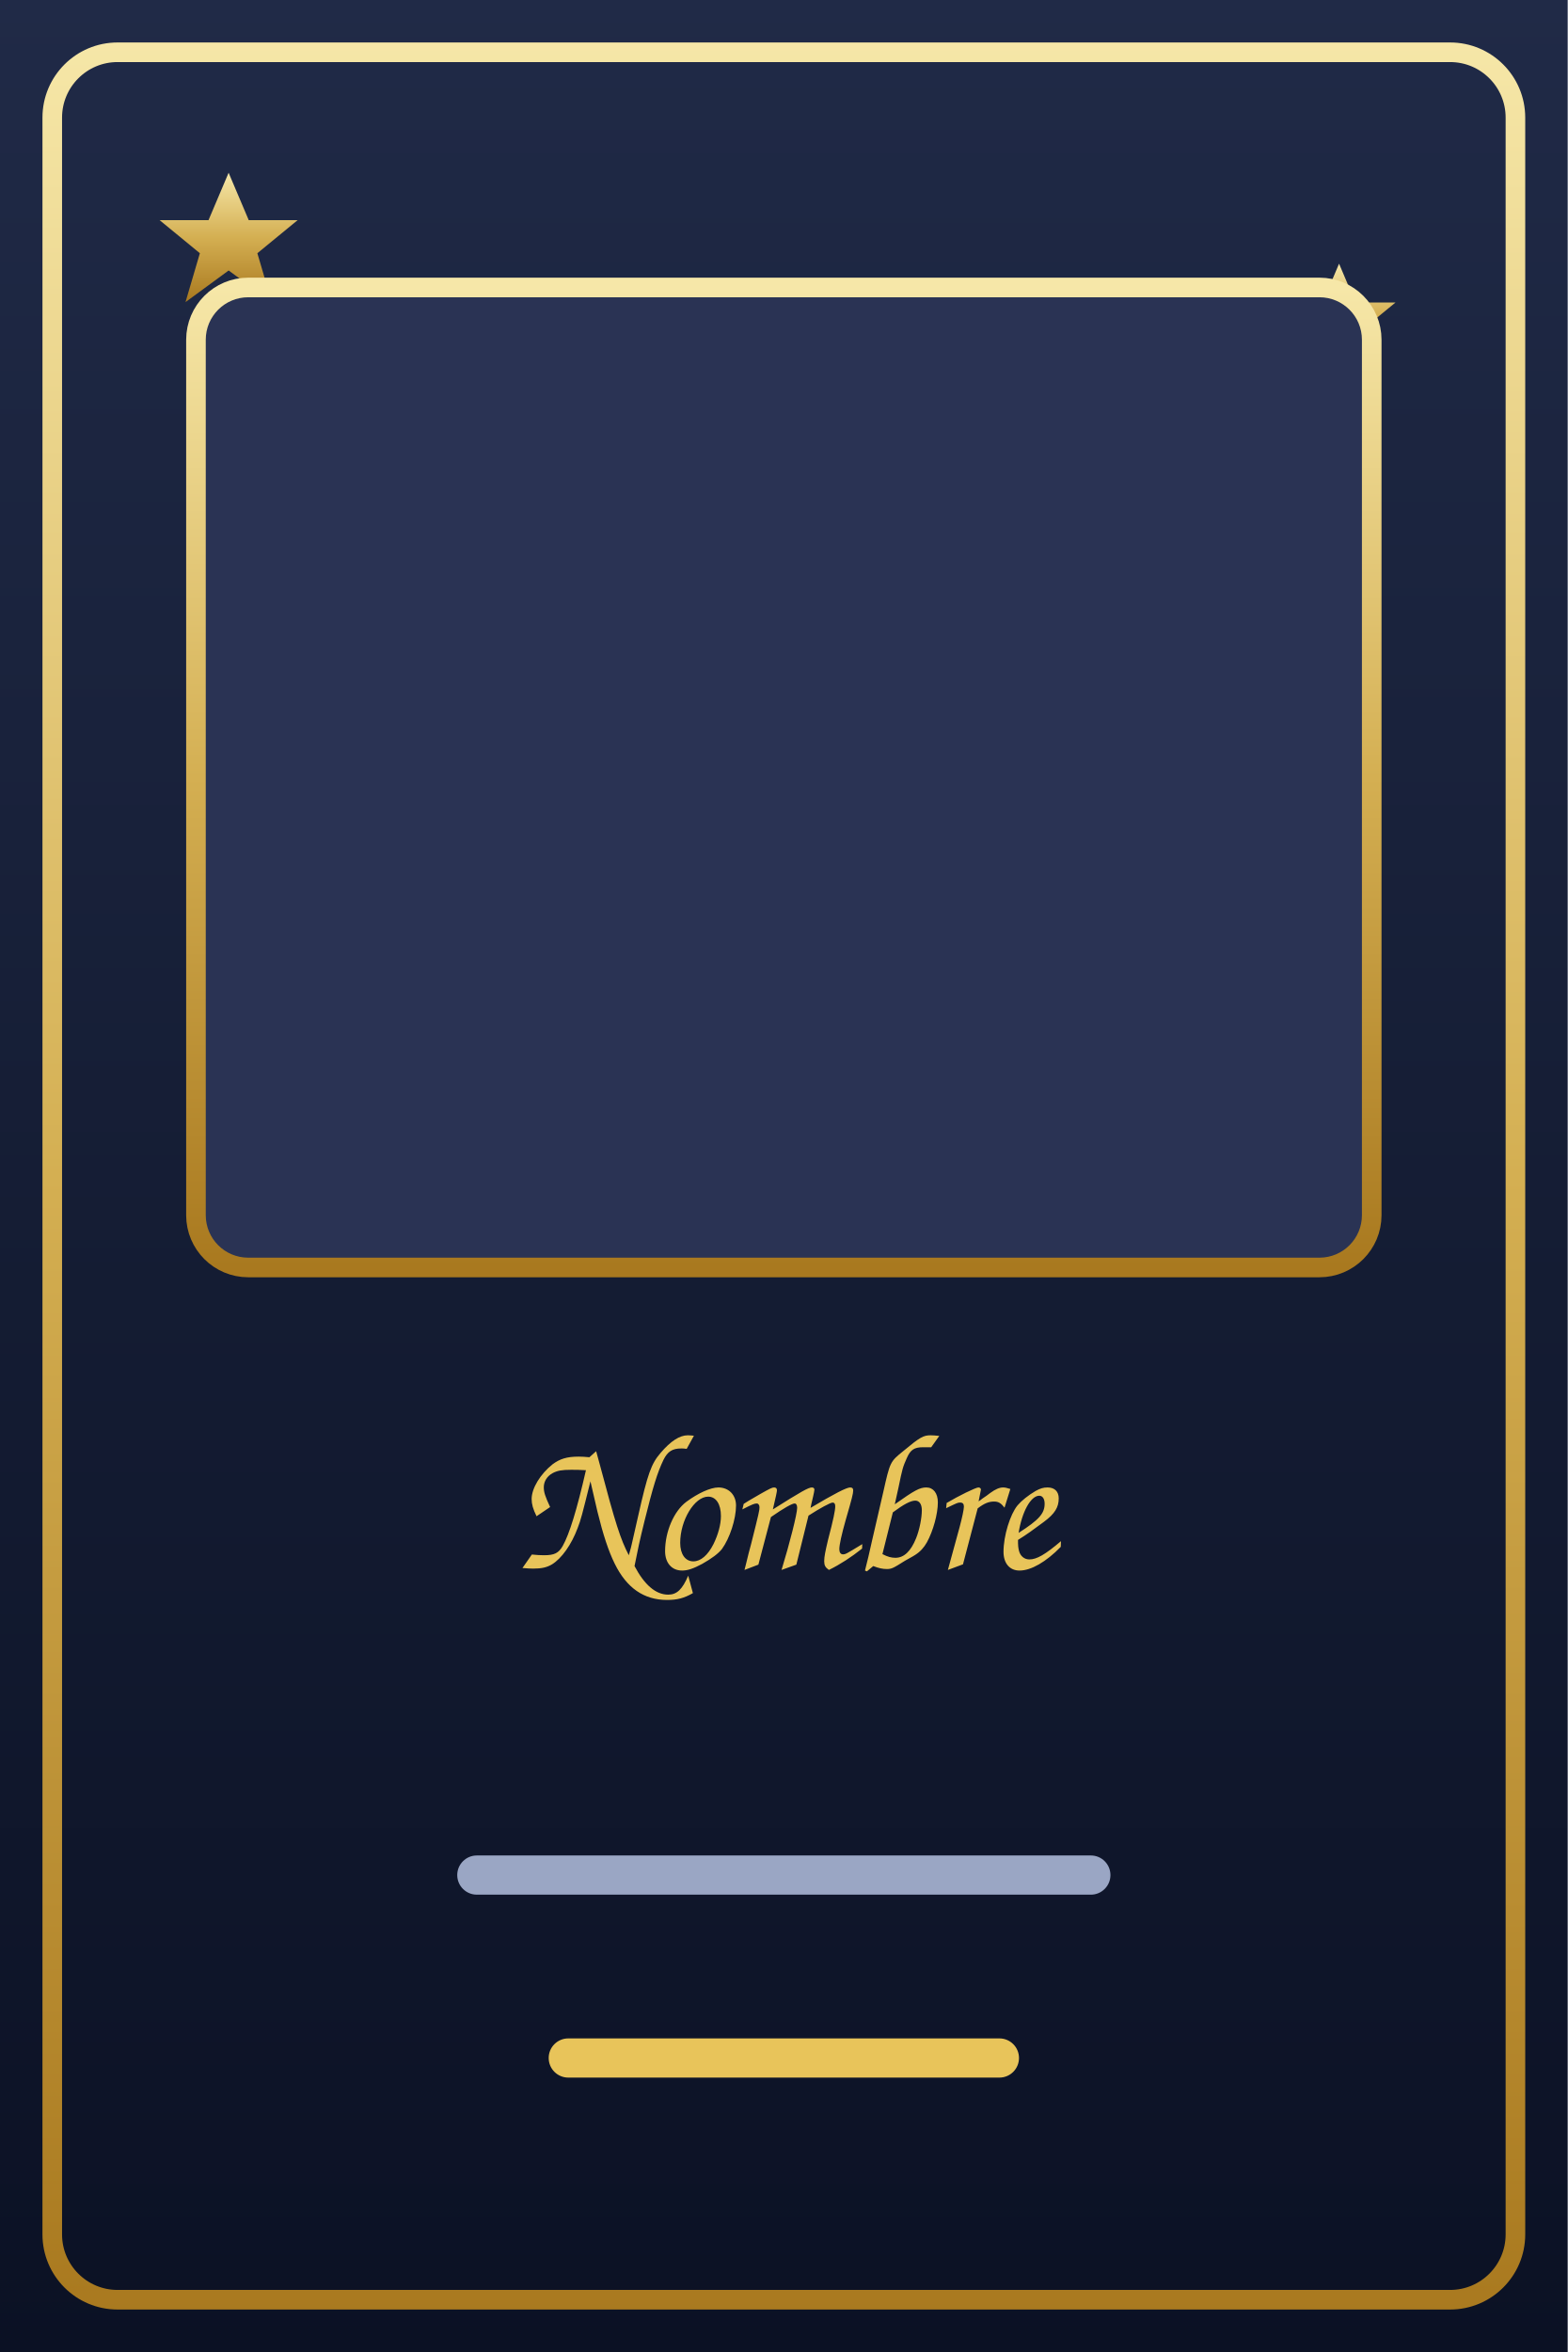
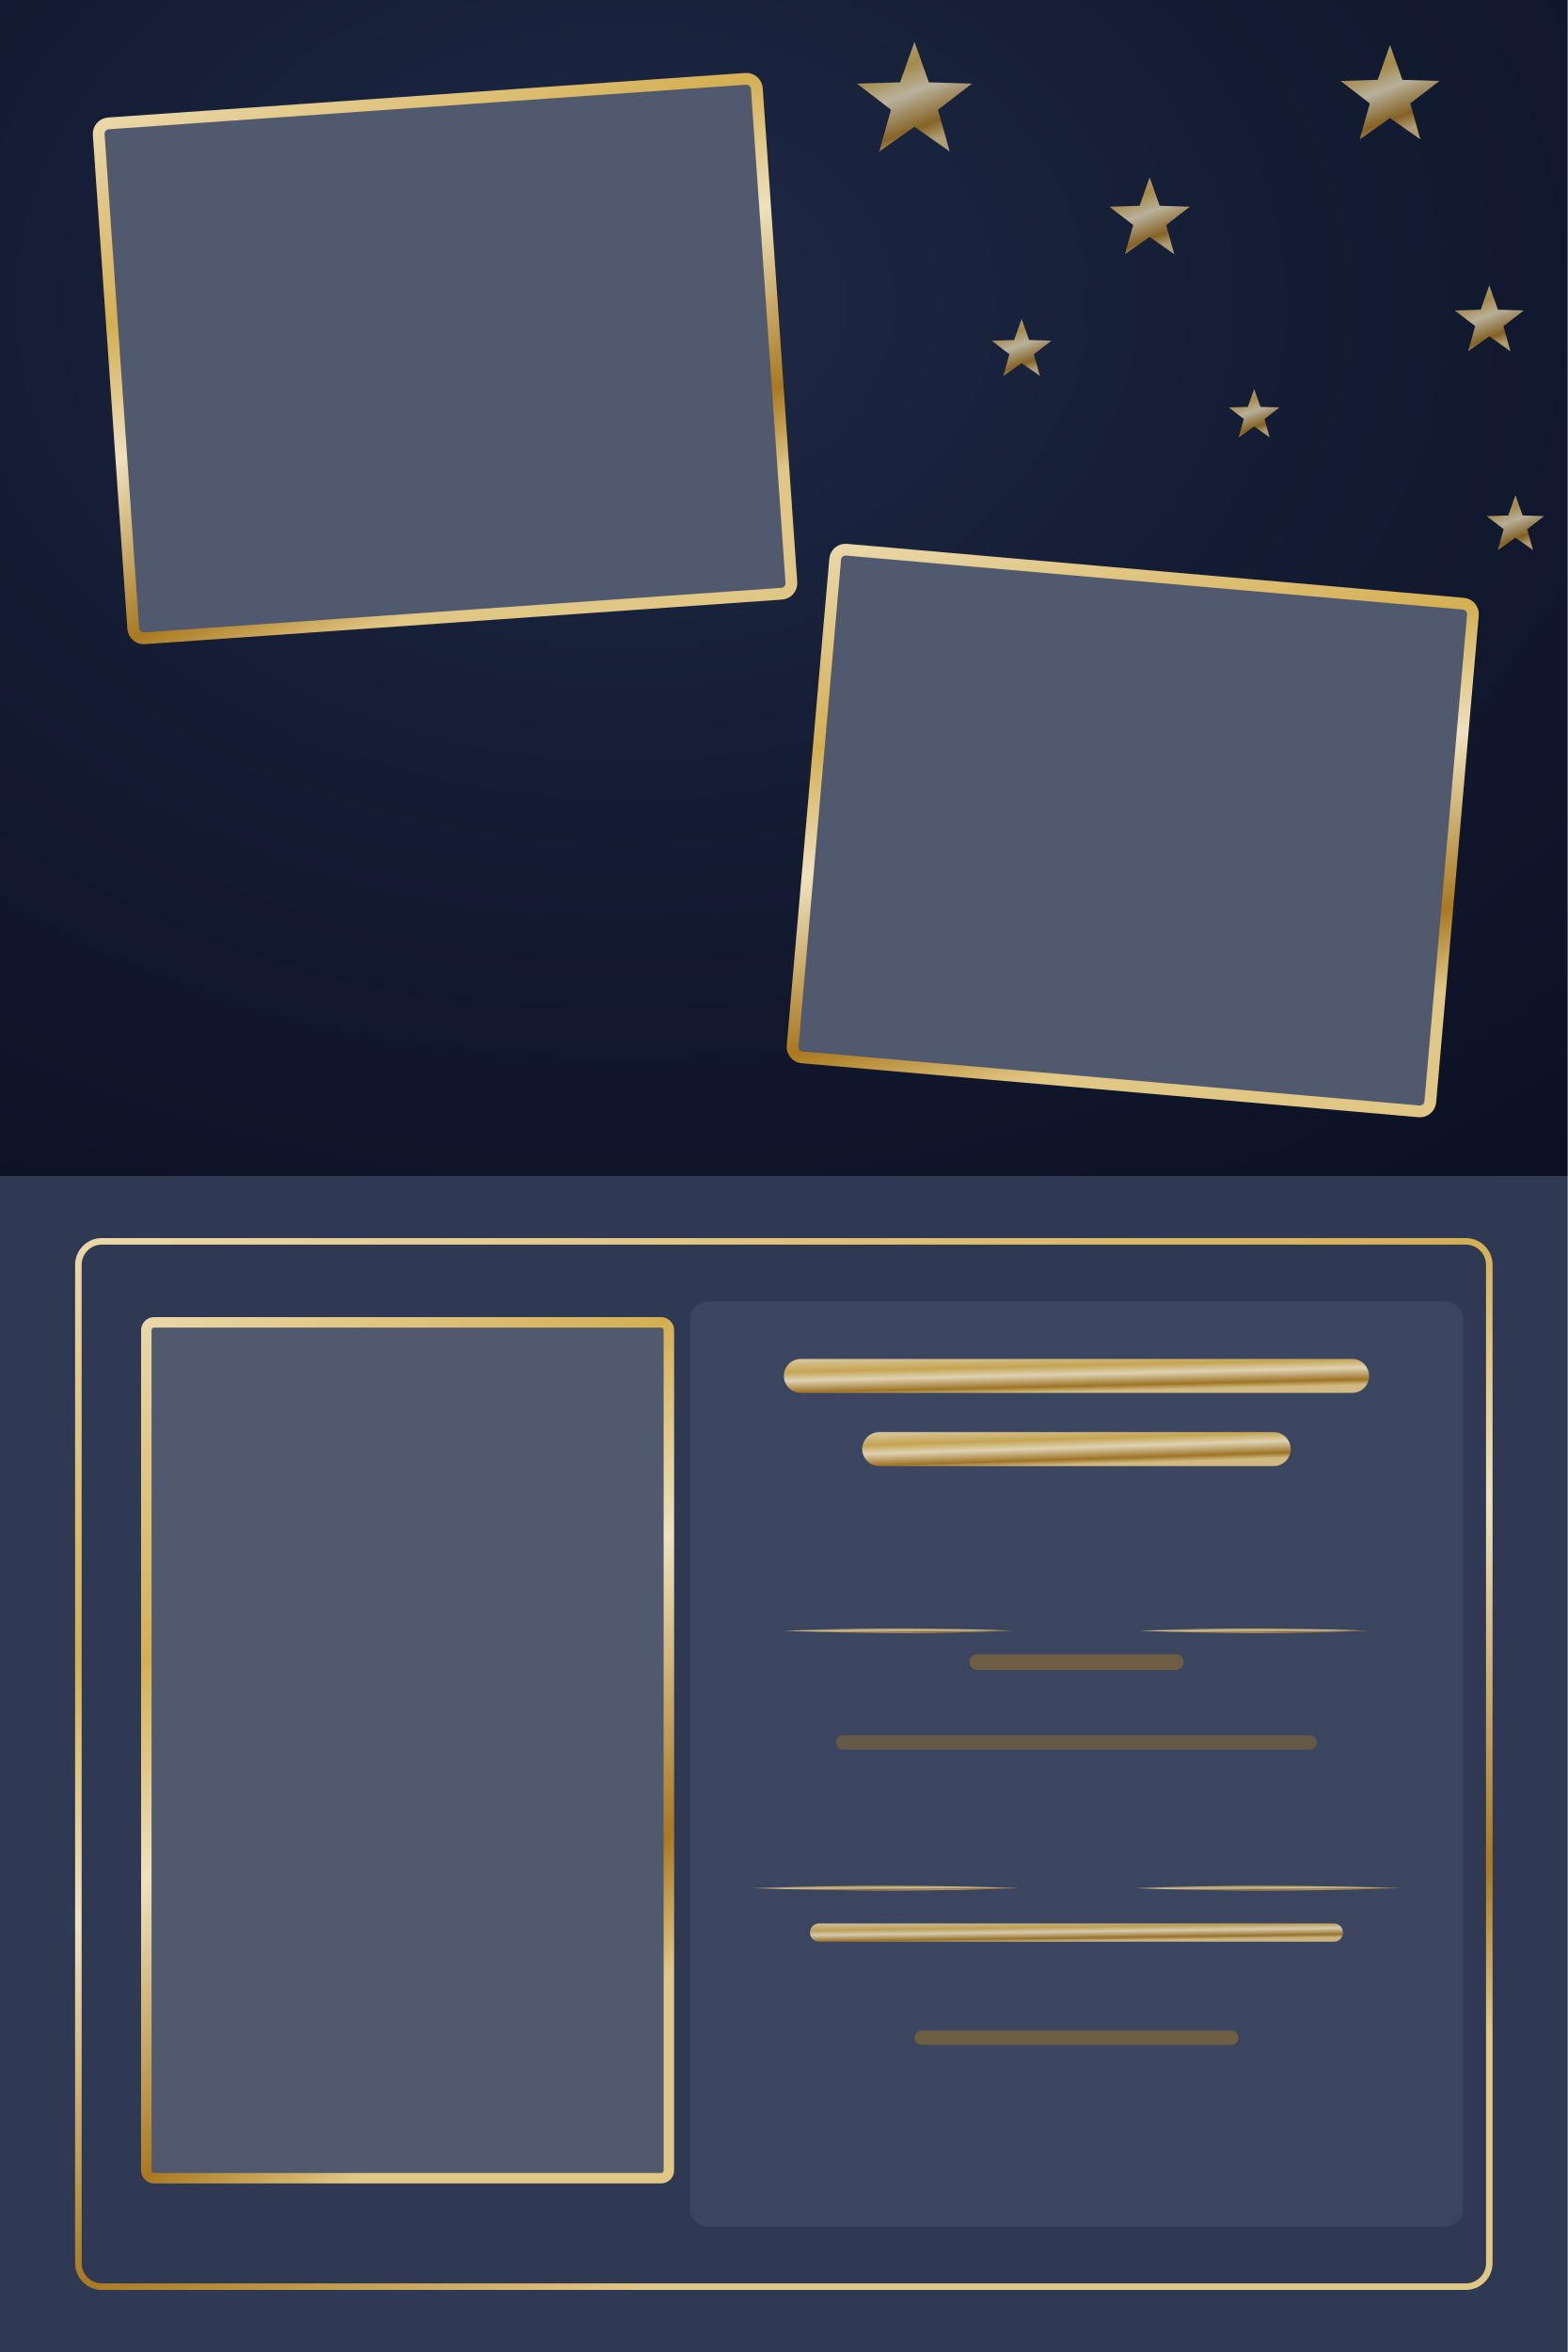
- <svg xmlns="http://www.w3.org/2000/svg" viewBox="0 0 240 360" width="240" height="360">
+ <svg xmlns="http://www.w3.org/2000/svg" viewBox="0 0 1200 1800" width="400" height="600">
  <defs>
-     <linearGradient id="tnight" x1="0" y1="0" x2="0" y2="1">
+     <radialGradient id="tb" cx="40%" cy="26%" r="94%">
      <stop offset="0%" stop-color="#202a47" />
-       <stop offset="55%" stop-color="#141c33" />
+       <stop offset="46%" stop-color="#141c33" />
      <stop offset="100%" stop-color="#0b1124" />
+     </radialGradient>
+     <linearGradient id="g" x1="0" y1="0" x2="0.4" y2="1">
+       <stop offset="0%" stop-color="#ead7a9" />
+       <stop offset="34%" stop-color="#d4af52" />
+       <stop offset="56%" stop-color="#efe1bd" />
+       <stop offset="86%" stop-color="#a9791f" />
+       <stop offset="100%" stop-color="#e1c786" />
    </linearGradient>
-     <linearGradient id="tng" x1="0" y1="0" x2="0" y2="1">
-       <stop offset="0%" stop-color="#f6e7a8" />
-       <stop offset="50%" stop-color="#d4af52" />
-       <stop offset="100%" stop-color="#a9791f" />
-     </linearGradient>
-     <symbol id="tstar" viewBox="-50 -50 100 100">
-       <path d="M0,-48 L14,-15 L48,-15 L20,8 L30,42 L0,20 L-30,42 L-20,8 L-48,-15 L-14,-15 Z" />
+     <symbol id="mo" viewBox="-50 -50 100 100">
+       <path d="M0,-46 L11,-15 L44,-14 L18,6 L27,38 L0,19 L-27,38 L-18,6 L-44,-14 L-11,-15 Z" />
    </symbol>
  </defs>
-   <rect width="240" height="360" fill="url(#tnight)" />
-   <g fill="url(#tng)">
-     <use href="#tstar" x="24" y="26" width="22" height="22" />
-     <use href="#tstar" x="196" y="40" width="18" height="18" />
+   <rect x="0" y="0" width="1200" height="900" fill="url(#tb)" />
+   <g fill="url(#g)" color="#a9791f" opacity="0.75">
+     <use href="#mo" x="-50" y="-50" width="100" height="100" transform="translate(700,78) scale(1)" />
+     <use href="#mo" x="-50" y="-50" width="100" height="100" transform="translate(880,168) scale(0.7)" />
+     <use href="#mo" x="-50" y="-50" width="100" height="100" transform="translate(1064,74) scale(0.86)" />
+     <use href="#mo" x="-50" y="-50" width="100" height="100" transform="translate(1140,246) scale(0.6)" />
+     <use href="#mo" x="-50" y="-50" width="100" height="100" transform="translate(782,268) scale(0.52)" />
+     <use href="#mo" x="-50" y="-50" width="100" height="100" transform="translate(960,318) scale(0.44)" />
+     <use href="#mo" x="-50" y="-50" width="100" height="100" transform="translate(1160,402) scale(0.5)" />
  </g>
-   <rect x="8" y="8" width="224" height="344" rx="10" fill="none" stroke="url(#tng)" stroke-width="3" />
-   <rect x="30" y="44" width="180" height="150" rx="8" fill="#2a3354" stroke="url(#tng)" stroke-width="3" />
-   <text x="120" y="240" font-family="'Segoe Script','Brush Script MT',cursive" font-size="30" fill="#e8c45a" text-anchor="middle">Nombre</text>
-   <line x1="64" y1="256" x2="176" y2="256" stroke="url(#tng)" stroke-width="2" />
-   <rect x="70" y="284" width="100" height="6" rx="3" fill="#9aa6c4" />
-   <rect x="84" y="312" width="72" height="6" rx="3" fill="#e8c45a" />
+   <g transform="translate(75,95) rotate(-4)">
+     <rect width="505" height="395" rx="8" fill="#51596f" />
+     <rect width="505" height="395" rx="8" fill="none" stroke="url(#g)" stroke-width="9" />
+   </g>
+   <g transform="translate(640,420) rotate(5)">
+     <rect width="490" height="390" rx="8" fill="#51596f" />
+     <rect width="490" height="390" rx="8" fill="none" stroke="url(#g)" stroke-width="9" />
+   </g>
+   <rect x="0" y="900" width="1200" height="900" fill="#303954" />
+   <g transform="translate(0,900)">
+     <rect x="60" y="50" width="1080" height="800" rx="18" fill="#303954" />
+     <rect x="60" y="50" width="1080" height="800" rx="18" fill="none" stroke="url(#g)" stroke-width="5" />
+     <rect x="528" y="96" width="592" height="708" rx="14" fill="#3d465f" opacity="0.92" />
+     <rect x="112" y="112" width="400" height="655" rx="6" fill="#51596f" />
+     <rect x="112" y="112" width="400" height="655" rx="6" fill="none" stroke="url(#g)" stroke-width="8" />
+     <rect x="600" y="140" width="448" height="26" rx="13" fill="url(#g)" opacity="0.9" />
+     <rect x="660" y="196" width="328" height="26" rx="13" fill="url(#g)" opacity="0.9" />
+     <path d="M600,348 Q690,344.6 776,348 Q690,351.4 600,348 Z" fill="url(#g)" opacity="0.8" />
+     <path d="M1048,348 Q958,344.6 872,348 Q958,351.4 1048,348 Z" fill="url(#g)" opacity="0.8" />
+     <rect x="742" y="366" width="164" height="12" rx="6" fill="#a9791f" opacity="0.45" />
+     <rect x="640" y="428" width="368" height="11" rx="5.5" fill="#a9791f" opacity="0.38" />
+     <path d="M576,545 Q684,541.4 780,545 Q684,548.6 576,545 Z" fill="url(#g)" opacity="0.8" />
+     <path d="M1072,545 Q964,541.4 868,545 Q964,548.6 1072,545 Z" fill="url(#g)" opacity="0.8" />
+     <rect x="620" y="572" width="408" height="14" rx="7" fill="url(#g)" opacity="0.85" />
+     <rect x="700" y="654" width="248" height="11" rx="5.5" fill="#a9791f" opacity="0.45" />
+   </g>
</svg>
